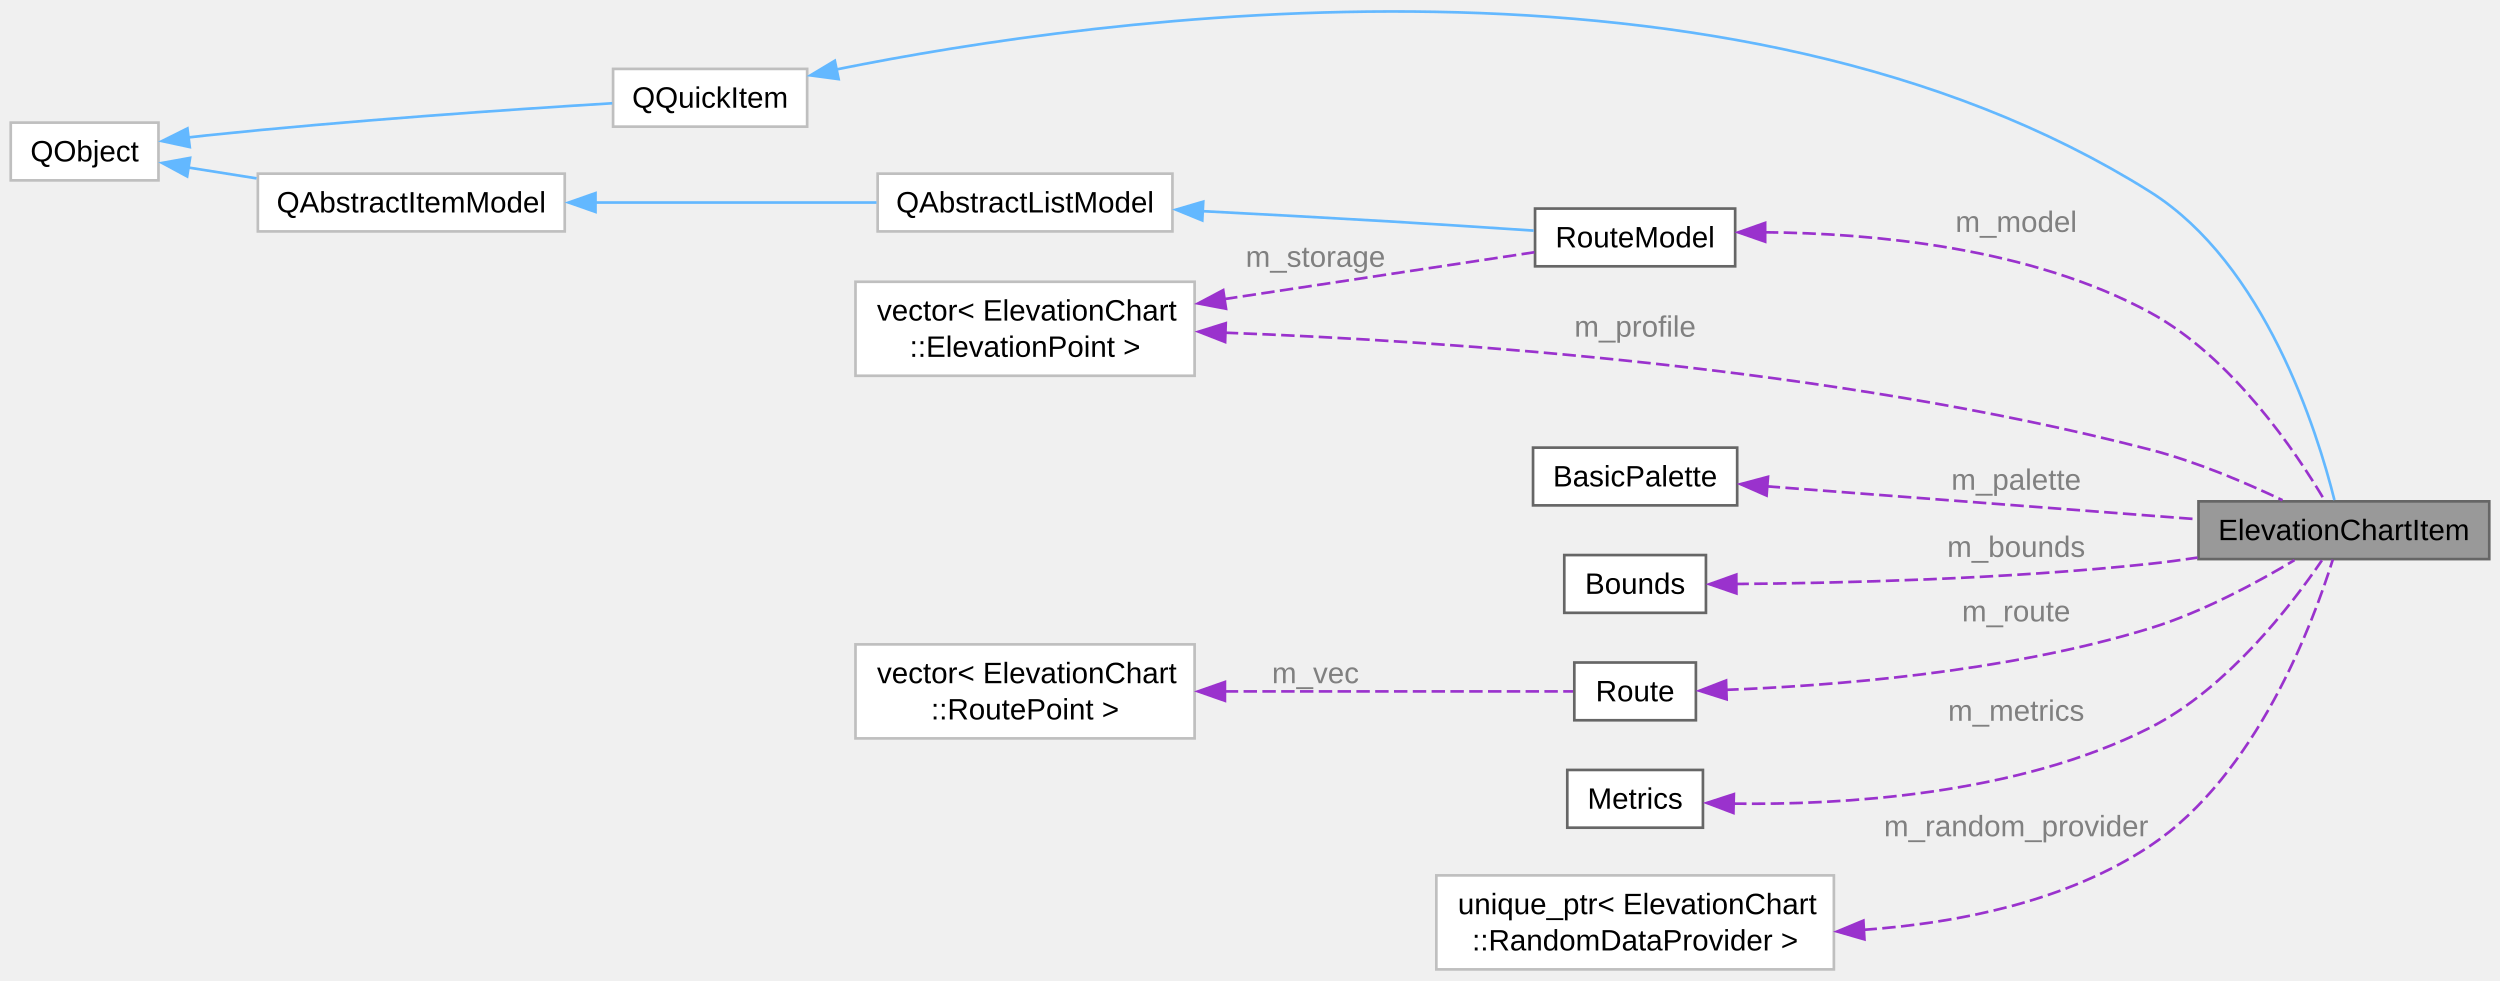
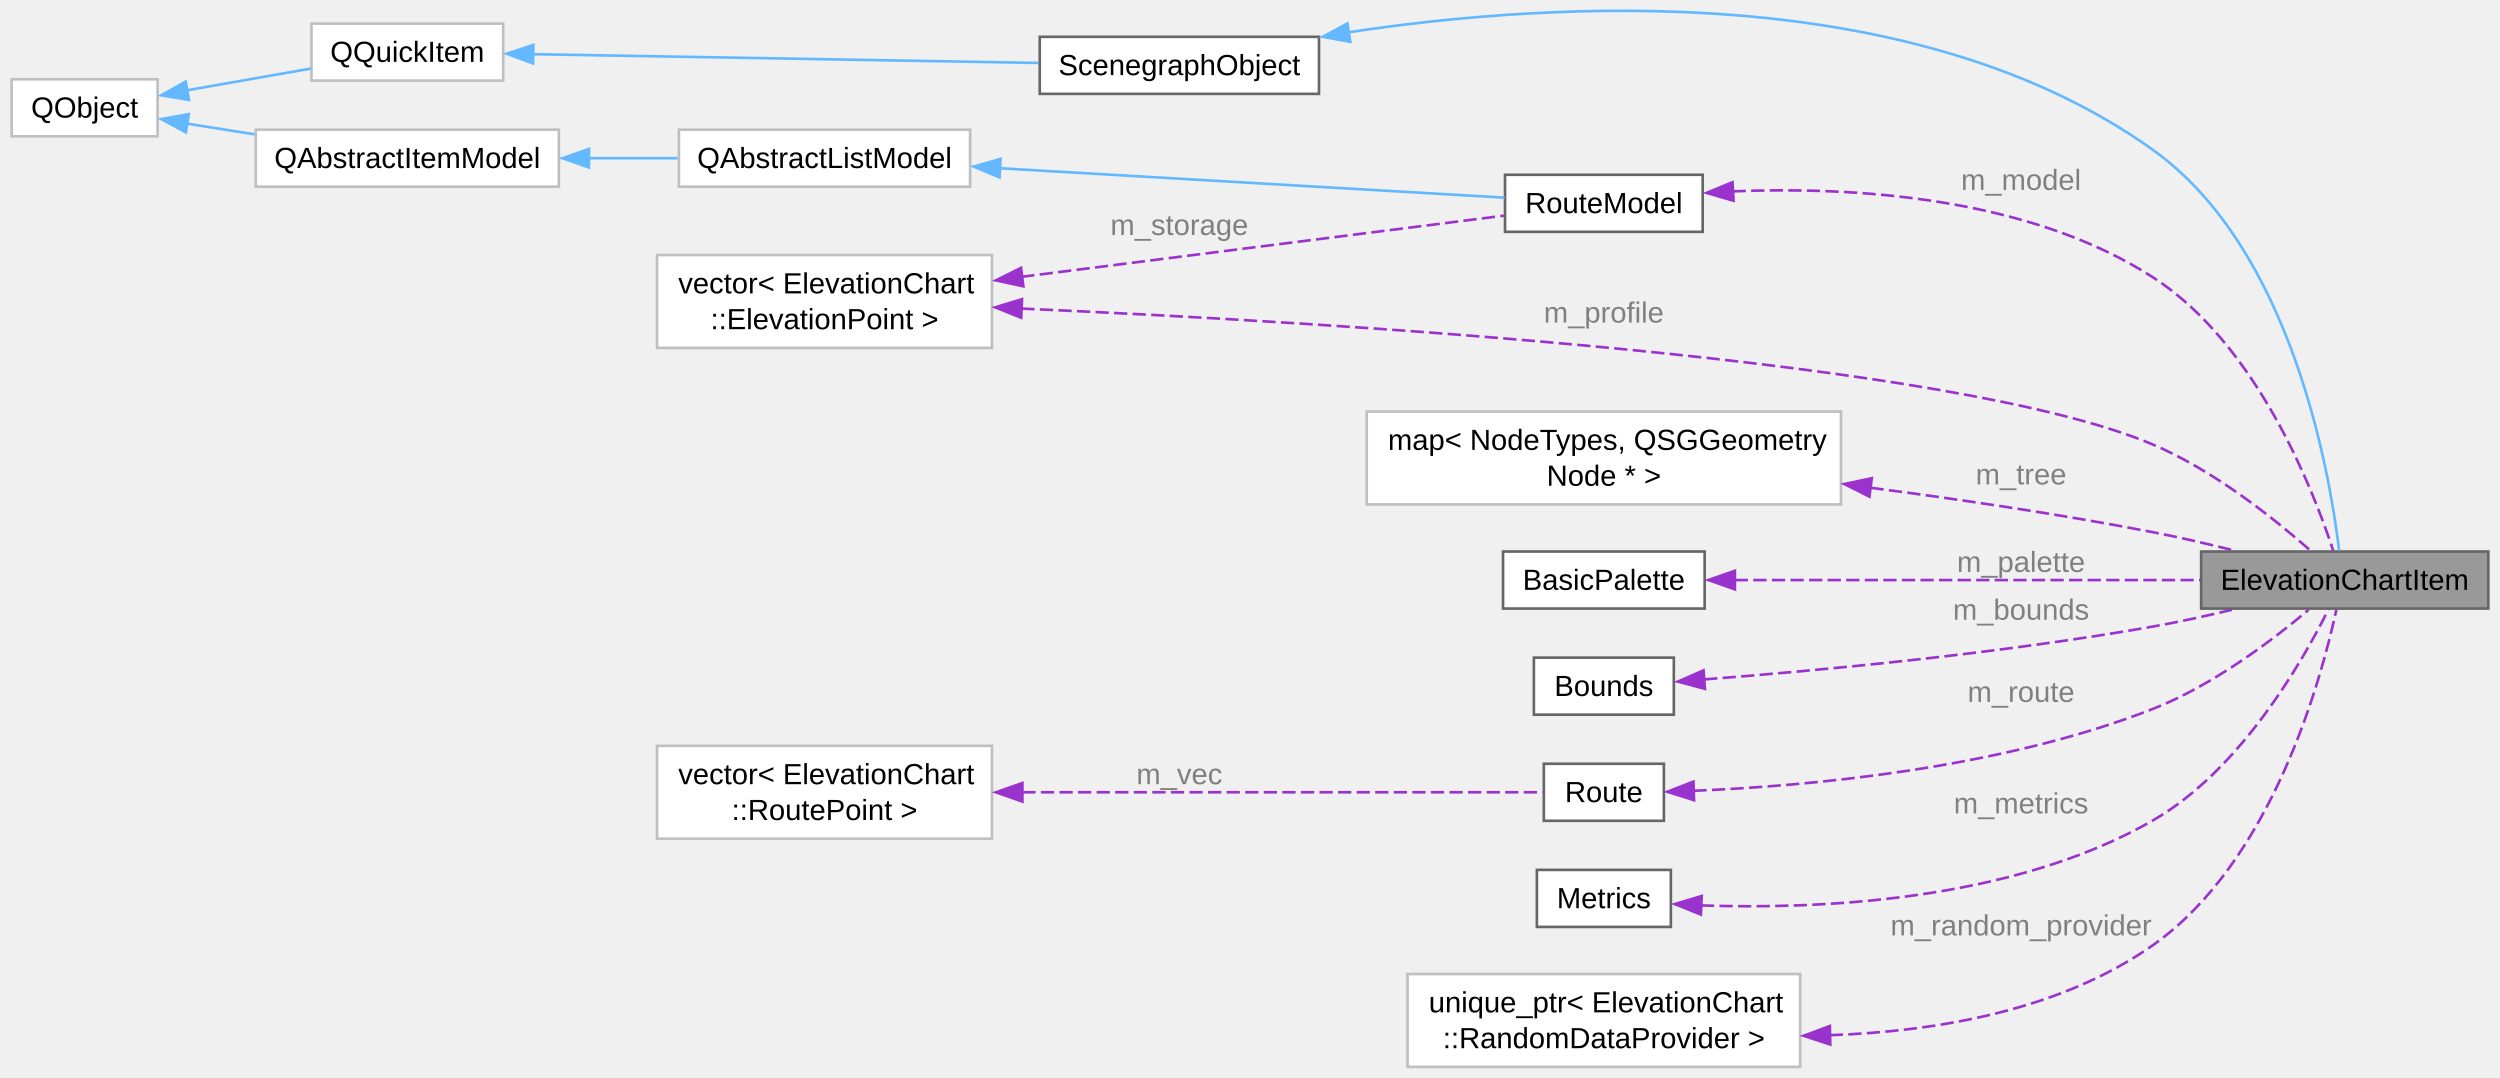
- <svg xmlns="http://www.w3.org/2000/svg" xmlns:xlink="http://www.w3.org/1999/xlink" width="931pt" height="365pt" viewBox="0.00 0.00 930.75 364.90">
-   <g id="graph0" class="graph" transform="scale(1 1) rotate(0) translate(4 360.9)">
+ <svg xmlns="http://www.w3.org/2000/svg" xmlns:xlink="http://www.w3.org/1999/xlink" width="942pt" height="406pt" viewBox="0.00 0.00 941.50 406.13">
+   <g id="graph0" class="graph" transform="scale(1 1) rotate(0) translate(4 402.13)">
    <g id="Node000001" class="node">
      <g id="a_Node000001">
        <a xlink:title="Основной класс библиотеки.">
-           <polygon fill="#999999" stroke="#666666" points="922.75,-174.25 814.5,-174.25 814.5,-152.75 922.75,-152.75 922.75,-174.25" />
-           <text text-anchor="middle" x="868.62" y="-159.8" font-family="Arial" font-size="11.00">ElevationChartItem</text>
+           <polygon fill="#999999" stroke="#666666" points="933.5,-194.25 825.25,-194.25 825.25,-172.75 933.5,-172.75 933.5,-194.25" />
+           <text text-anchor="middle" x="879.38" y="-179.8" font-family="Arial" font-size="11.00">ElevationChartItem</text>
        </a>
      </g>
    </g>
    <g id="Node000002" class="node">
      <g id="a_Node000002">
-         <a xlink:href="../../d7/d4d/classQQuickItem.html" target="_top" xlink:title=" ">
-           <polygon fill="white" stroke="#bfbfbf" points="296.5,-335.25 224.25,-335.25 224.25,-313.75 296.5,-313.75 296.5,-335.25" />
-           <text text-anchor="middle" x="260.38" y="-320.8" font-family="Arial" font-size="11.00">QQuickItem</text>
+         <a xlink:href="../../d6/d6b/classSG_1_1ScenegraphObject.html" target="_top" xlink:title="Базовый класс для объектов Qt Quick Scenegraph.">
+           <polygon fill="white" stroke="#666666" points="492.75,-388.25 387.5,-388.25 387.5,-366.75 492.75,-366.75 492.75,-388.25" />
+           <text text-anchor="middle" x="440.12" y="-373.8" font-family="Arial" font-size="11.00">ScenegraphObject</text>
        </a>
      </g>
    </g>
    <g id="edge1_Node000001_Node000002" class="edge">
      <g id="a_edge1_Node000001_Node000002">
        <a xlink:title=" ">
-           <path fill="none" stroke="#63b8ff" d="M307.49,-335.07C405.96,-354.93 640.52,-387.53 796.5,-289.5 839.25,-262.63 858.71,-200.28 865.11,-174.73" />
-           <polygon fill="#63b8ff" stroke="#63b8ff" points="308.22,-331.44 297.72,-332.84 306.8,-338.29 308.22,-331.44" />
+           <path fill="none" stroke="#63b8ff" d="M503.84,-389.95C582.46,-401.86 717.74,-409.69 807.25,-345.5 859.17,-308.27 873.67,-224.59 877.29,-194.52" />
+           <polygon fill="#63b8ff" stroke="#63b8ff" points="504.56,-386.36 494.14,-388.25 503.47,-393.28 504.56,-386.36" />
        </a>
      </g>
    </g>
    <g id="Node000003" class="node">
      <g id="a_Node000003">
-         <a xlink:title=" ">
-           <polygon fill="white" stroke="#bfbfbf" points="55,-315.25 0,-315.25 0,-293.75 55,-293.75 55,-315.25" />
-           <text text-anchor="middle" x="27.5" y="-300.8" font-family="Arial" font-size="11.00">QObject</text>
+         <a xlink:href="../../d7/d4d/classQQuickItem.html" target="_top" xlink:title=" ">
+           <polygon fill="white" stroke="#bfbfbf" points="185.25,-393.25 113,-393.25 113,-371.75 185.25,-371.75 185.25,-393.25" />
+           <text text-anchor="middle" x="149.12" y="-378.8" font-family="Arial" font-size="11.00">QQuickItem</text>
        </a>
      </g>
    </g>
    <g id="edge2_Node000002_Node000003" class="edge">
      <g id="a_edge2_Node000002_Node000003">
        <a xlink:title=" ">
-           <path fill="none" stroke="#63b8ff" d="M66.14,-309.73C68.46,-310.01 70.76,-310.26 73,-310.5 125.44,-316 186.4,-320.16 223.94,-322.46" />
-           <polygon fill="#63b8ff" stroke="#63b8ff" points="66.65,-306.15 56.3,-308.37 65.78,-313.09 66.65,-306.15" />
-         </a>
-       </g>
+           <path fill="none" stroke="#63b8ff" d="M196.47,-381.7C248.5,-380.8 332.73,-379.34 387.01,-378.4" />
+           <polygon fill="#63b8ff" stroke="#63b8ff" points="196.5,-378.21 186.56,-381.89 196.62,-385.21 196.5,-378.21" />
+         </a>
+       </g>
+     </g>
+     <g id="Node000004" class="node">
+       <g id="a_Node000004">
+         <a xlink:title=" ">
+           <polygon fill="white" stroke="#bfbfbf" points="55,-372.25 0,-372.25 0,-350.75 55,-350.75 55,-372.25" />
+           <text text-anchor="middle" x="27.5" y="-357.8" font-family="Arial" font-size="11.00">QObject</text>
+         </a>
+       </g>
+     </g>
+     <g id="edge3_Node000003_Node000004" class="edge">
+       <g id="a_edge3_Node000003_Node000004">
+         <a xlink:title=" ">
+           <path fill="none" stroke="#63b8ff" d="M65.8,-368.05C80.78,-370.68 97.96,-373.69 112.74,-376.29" />
+           <polygon fill="#63b8ff" stroke="#63b8ff" points="66.8,-364.49 56.35,-366.21 65.59,-371.39 66.8,-364.49" />
+         </a>
+       </g>
+     </g>
+     <g id="Node000012" class="node">
+       <g id="a_Node000012">
+         <a xlink:href="../../d0/d5a/classQAbstractItemModel.html" target="_top" xlink:title=" ">
+           <polygon fill="white" stroke="#bfbfbf" points="206.25,-353.25 92,-353.25 92,-331.75 206.25,-331.75 206.25,-353.25" />
+           <text text-anchor="middle" x="149.12" y="-338.8" font-family="Arial" font-size="11.00">QAbstractItemModel</text>
+         </a>
+       </g>
+     </g>
+     <g id="edge12_Node000012_Node000004" class="edge">
+       <g id="a_edge12_Node000012_Node000004">
+         <a xlink:title=" ">
+           <path fill="none" stroke="#63b8ff" d="M65.96,-355.55C74.08,-354.26 82.85,-352.87 91.52,-351.49" />
+           <polygon fill="#63b8ff" stroke="#63b8ff" points="65.67,-352.21 56.35,-357.24 66.77,-359.12 65.67,-352.21" />
+         </a>
+       </g>
+     </g>
+     <g id="Node000005" class="node">
+       <g id="a_Node000005">
+         <a xlink:title=" ">
+           <polygon fill="white" stroke="#bfbfbf" points="689.5,-247 510.75,-247 510.75,-212 689.5,-212 689.5,-247" />
+           <text text-anchor="start" x="518.75" y="-232.55" font-family="Arial" font-size="11.00">map&lt; NodeTypes, QSGGeometry</text>
+           <text text-anchor="middle" x="600.12" y="-219.05" font-family="Arial" font-size="11.00">Node * &gt;</text>
+         </a>
+       </g>
+     </g>
+     <g id="edge4_Node000001_Node000005" class="edge">
+       <g id="a_edge4_Node000001_Node000005">
+         <a xlink:title=" ">
+           <path fill="none" stroke="#9a32cd" stroke-dasharray="5,2" d="M700.62,-218.29C734.58,-213.85 772.7,-208.2 807.25,-201.5 817.13,-199.59 827.68,-197.14 837.56,-194.67" />
+           <polygon fill="#9a32cd" stroke="#9a32cd" points="700.22,-214.94 690.75,-219.69 701.12,-221.88 700.22,-214.94" />
+         </a>
+       </g>
+       <text text-anchor="middle" x="757.38" y="-219.55" font-family="Arial" font-size="11.00" fill="grey"> m_tree</text>
+     </g>
+     <g id="Node000006" class="node">
+       <g id="a_Node000006">
+         <a xlink:href="../../d8/d37/classSG_1_1BasicPalette.html" target="_top" xlink:title="Простейшая палитра цветов.">
+           <polygon fill="white" stroke="#666666" points="638.12,-194.25 562.12,-194.25 562.12,-172.75 638.12,-172.75 638.12,-194.25" />
+           <text text-anchor="middle" x="600.12" y="-179.8" font-family="Arial" font-size="11.00">BasicPalette</text>
+         </a>
+       </g>
+     </g>
+     <g id="edge5_Node000001_Node000006" class="edge">
+       <g id="a_edge5_Node000001_Node000006">
+         <a xlink:title=" ">
+           <path fill="none" stroke="#9a32cd" stroke-dasharray="5,2" d="M649.46,-183.5C698.5,-183.5 774.21,-183.5 824.98,-183.5" />
+           <polygon fill="#9a32cd" stroke="#9a32cd" points="649.52,-180 639.52,-183.5 649.52,-187 649.52,-180" />
+         </a>
+       </g>
+       <text text-anchor="middle" x="757.38" y="-186.55" font-family="Arial" font-size="11.00" fill="grey"> m_palette</text>
+     </g>
+     <g id="Node000007" class="node">
+       <g id="a_Node000007">
+         <a xlink:href="../../d6/d1e/classElevationChart_1_1Bounds.html" target="_top" xlink:title="Класс-гаджет, хранящий предельные значения осей X и Y.">
+           <polygon fill="white" stroke="#666666" points="626.5,-154.25 573.75,-154.25 573.75,-132.75 626.5,-132.75 626.5,-154.25" />
+           <text text-anchor="middle" x="600.12" y="-139.8" font-family="Arial" font-size="11.00">Bounds</text>
+         </a>
+       </g>
+     </g>
+     <g id="edge6_Node000001_Node000007" class="edge">
+       <g id="a_edge6_Node000001_Node000007">
+         <a xlink:title=" ">
+           <path fill="none" stroke="#9a32cd" stroke-dasharray="5,2" d="M637.9,-146.04C679.29,-149.23 748.44,-155.6 807.25,-166 816.89,-167.7 827.17,-169.97 836.83,-172.3" />
+           <polygon fill="#9a32cd" stroke="#9a32cd" points="638.22,-142.48 627.99,-145.22 637.7,-149.46 638.22,-142.48" />
+         </a>
+       </g>
+       <text text-anchor="middle" x="757.38" y="-168.55" font-family="Arial" font-size="11.00" fill="grey"> m_bounds</text>
+     </g>
+     <g id="Node000008" class="node">
+       <g id="a_Node000008">
+         <a xlink:href="../../de/d39/classElevationChart_1_1Route.html" target="_top" xlink:title="Набор последовательных точек на карте.">
+           <polygon fill="white" stroke="#666666" points="622.75,-114.25 577.5,-114.25 577.5,-92.75 622.75,-92.75 622.75,-114.25" />
+           <text text-anchor="middle" x="600.12" y="-99.8" font-family="Arial" font-size="11.00">Route</text>
+         </a>
+       </g>
+     </g>
+     <g id="edge7_Node000001_Node000008" class="edge">
+       <g id="a_edge7_Node000001_Node000008">
+         <a xlink:title=" ">
+           <path fill="none" stroke="#9a32cd" stroke-dasharray="5,2" d="M633.88,-104.06C675.54,-105.76 749.06,-112.09 807.25,-135 829.78,-143.87 852.28,-160.94 865.76,-172.27" />
+           <polygon fill="#9a32cd" stroke="#9a32cd" points="634.12,-100.53 624.01,-103.69 633.89,-107.53 634.12,-100.53" />
+         </a>
+       </g>
+       <text text-anchor="middle" x="757.38" y="-137.55" font-family="Arial" font-size="11.00" fill="grey"> m_route</text>
+     </g>
+     <g id="Node000009" class="node">
+       <g id="a_Node000009">
+         <a xlink:title=" ">
+           <polygon fill="white" stroke="#bfbfbf" points="369.5,-121 243.25,-121 243.25,-86 369.5,-86 369.5,-121" />
+           <text text-anchor="start" x="251.25" y="-106.55" font-family="Arial" font-size="11.00">vector&lt; ElevationChart</text>
+           <text text-anchor="middle" x="306.38" y="-93.05" font-family="Arial" font-size="11.00">::RoutePoint &gt;</text>
+         </a>
+       </g>
+     </g>
+     <g id="edge8_Node000008_Node000009" class="edge">
+       <g id="a_edge8_Node000008_Node000009">
+         <a xlink:title=" ">
+           <path fill="none" stroke="#9a32cd" stroke-dasharray="5,2" d="M380.93,-103.5C445.7,-103.5 535.92,-103.5 577.08,-103.5" />
+           <polygon fill="#9a32cd" stroke="#9a32cd" points="380.96,-100 370.96,-103.5 380.96,-107 380.96,-100" />
+         </a>
+       </g>
+       <text text-anchor="middle" x="440.12" y="-106.55" font-family="Arial" font-size="11.00" fill="grey"> m_vec</text>
    </g>
    <g id="Node000010" class="node">
      <g id="a_Node000010">
-         <a xlink:href="../../d0/d5a/classQAbstractItemModel.html" target="_top" xlink:title=" ">
-           <polygon fill="white" stroke="#bfbfbf" points="206.25,-296.25 92,-296.25 92,-274.75 206.25,-274.75 206.25,-296.25" />
-           <text text-anchor="middle" x="149.12" y="-281.8" font-family="Arial" font-size="11.00">QAbstractItemModel</text>
-         </a>
-       </g>
-     </g>
-     <g id="edge10_Node000010_Node000003" class="edge">
-       <g id="a_edge10_Node000010_Node000003">
-         <a xlink:title=" ">
-           <path fill="none" stroke="#63b8ff" d="M65.96,-298.55C74.08,-297.26 82.85,-295.87 91.52,-294.49" />
-           <polygon fill="#63b8ff" stroke="#63b8ff" points="65.67,-295.21 56.35,-300.24 66.77,-302.12 65.67,-295.21" />
-         </a>
-       </g>
-     </g>
-     <g id="Node000004" class="node">
-       <g id="a_Node000004">
-         <a xlink:href="../../d8/d37/classSG_1_1BasicPalette.html" target="_top" xlink:title="Простейшая палитра цветов.">
-           <polygon fill="white" stroke="#666666" points="642.75,-194.25 566.75,-194.25 566.75,-172.75 642.75,-172.75 642.75,-194.25" />
-           <text text-anchor="middle" x="604.75" y="-179.8" font-family="Arial" font-size="11.00">BasicPalette</text>
-         </a>
-       </g>
-     </g>
-     <g id="edge3_Node000001_Node000004" class="edge">
-       <g id="a_edge3_Node000001_Node000004">
-         <a xlink:title=" ">
-           <path fill="none" stroke="#9a32cd" stroke-dasharray="5,2" d="M653.73,-179.84C699.11,-176.37 767.08,-171.18 814.17,-167.58" />
-           <polygon fill="#9a32cd" stroke="#9a32cd" points="653.7,-176.4 643.99,-180.66 654.23,-183.38 653.7,-176.4" />
-         </a>
-       </g>
-       <text text-anchor="middle" x="746.62" y="-178.55" font-family="Arial" font-size="11.00" fill="grey"> m_palette</text>
-     </g>
-     <g id="Node000005" class="node">
-       <g id="a_Node000005">
-         <a xlink:href="../../d6/d1e/classElevationChart_1_1Bounds.html" target="_top" xlink:title="Класс-гаджет, хранящий предельные значения осей X и Y.">
-           <polygon fill="white" stroke="#666666" points="631.12,-154.25 578.38,-154.25 578.38,-132.75 631.12,-132.75 631.12,-154.25" />
-           <text text-anchor="middle" x="604.75" y="-139.8" font-family="Arial" font-size="11.00">Bounds</text>
-         </a>
-       </g>
-     </g>
-     <g id="edge4_Node000001_Node000005" class="edge">
-       <g id="a_edge4_Node000001_Node000005">
-         <a xlink:title=" ">
-           <path fill="none" stroke="#9a32cd" stroke-dasharray="5,2" d="M642.1,-143.48C680.55,-143.79 742.96,-145.27 796.5,-151 802.23,-151.61 808.2,-152.41 814.14,-153.3" />
-           <polygon fill="#9a32cd" stroke="#9a32cd" points="642.46,-139.97 632.44,-143.41 642.42,-146.97 642.46,-139.97" />
-         </a>
-       </g>
-       <text text-anchor="middle" x="746.62" y="-153.55" font-family="Arial" font-size="11.00" fill="grey"> m_bounds</text>
-     </g>
-     <g id="Node000006" class="node">
-       <g id="a_Node000006">
-         <a xlink:href="../../de/d39/classElevationChart_1_1Route.html" target="_top" xlink:title="Набор последовательных точек на карте.">
-           <polygon fill="white" stroke="#666666" points="627.38,-114.25 582.12,-114.25 582.12,-92.75 627.38,-92.75 627.38,-114.25" />
-           <text text-anchor="middle" x="604.75" y="-99.8" font-family="Arial" font-size="11.00">Route</text>
-         </a>
-       </g>
-     </g>
-     <g id="edge5_Node000001_Node000006" class="edge">
-       <g id="a_edge5_Node000001_Node000006">
-         <a xlink:title=" ">
-           <path fill="none" stroke="#9a32cd" stroke-dasharray="5,2" d="M638.31,-104.06C676.87,-105.5 742.65,-110.44 796.5,-127 815.87,-132.96 836.28,-143.99 850.24,-152.37" />
-           <polygon fill="#9a32cd" stroke="#9a32cd" points="638.83,-100.54 628.72,-103.73 638.61,-107.54 638.83,-100.54" />
-         </a>
-       </g>
-       <text text-anchor="middle" x="746.62" y="-129.55" font-family="Arial" font-size="11.00" fill="grey"> m_route</text>
-     </g>
-     <g id="Node000007" class="node">
-       <g id="a_Node000007">
-         <a xlink:title=" ">
-           <polygon fill="white" stroke="#bfbfbf" points="440.75,-121 314.5,-121 314.5,-86 440.75,-86 440.75,-121" />
-           <text text-anchor="start" x="322.5" y="-106.55" font-family="Arial" font-size="11.00">vector&lt; ElevationChart</text>
-           <text text-anchor="middle" x="377.62" y="-93.05" font-family="Arial" font-size="11.00">::RoutePoint &gt;</text>
-         </a>
-       </g>
-     </g>
-     <g id="edge6_Node000006_Node000007" class="edge">
-       <g id="a_edge6_Node000006_Node000007">
-         <a xlink:title=" ">
-           <path fill="none" stroke="#9a32cd" stroke-dasharray="5,2" d="M451.98,-103.5C497.07,-103.5 551.76,-103.5 581.63,-103.5" />
-           <polygon fill="#9a32cd" stroke="#9a32cd" points="452.04,-100 442.04,-103.5 452.04,-107 452.04,-100" />
-         </a>
-       </g>
-       <text text-anchor="middle" x="485.75" y="-106.55" font-family="Arial" font-size="11.00" fill="grey"> m_vec</text>
-     </g>
-     <g id="Node000008" class="node">
-       <g id="a_Node000008">
        <a xlink:href="../../d6/de1/classElevationChart_1_1RouteModel.html" target="_top" xlink:title="Модель точек пути для профиля высот.">
-           <polygon fill="white" stroke="#666666" points="642,-283.25 567.5,-283.25 567.5,-261.75 642,-261.75 642,-283.25" />
-           <text text-anchor="middle" x="604.75" y="-268.8" font-family="Arial" font-size="11.00">RouteModel</text>
-         </a>
-       </g>
-     </g>
-     <g id="edge7_Node000001_Node000008" class="edge">
-       <g id="a_edge7_Node000001_Node000008">
-         <a xlink:title=" ">
-           <path fill="none" stroke="#9a32cd" stroke-dasharray="5,2" d="M653.06,-274.42C693.5,-274.06 752.02,-268.69 796.5,-244.5 827.08,-227.87 850.77,-192.65 861.44,-174.63" />
-           <polygon fill="#9a32cd" stroke="#9a32cd" points="653.17,-270.92 643.17,-274.4 653.16,-277.92 653.17,-270.92" />
-         </a>
-       </g>
-       <text text-anchor="middle" x="746.62" y="-274.55" font-family="Arial" font-size="11.00" fill="grey"> m_model</text>
-     </g>
-     <g id="Node000009" class="node">
-       <g id="a_Node000009">
-         <a xlink:href="../../d5/d2d/classQAbstractListModel.html" target="_top" xlink:title=" ">
-           <polygon fill="white" stroke="#bfbfbf" points="432.5,-296.25 322.75,-296.25 322.75,-274.75 432.5,-274.75 432.5,-296.25" />
-           <text text-anchor="middle" x="377.62" y="-281.8" font-family="Arial" font-size="11.00">QAbstractListModel</text>
-         </a>
-       </g>
-     </g>
-     <g id="edge8_Node000008_Node000009" class="edge">
-       <g id="a_edge8_Node000008_Node000009">
-         <a xlink:title=" ">
-           <path fill="none" stroke="#63b8ff" d="M443.67,-282.28C465.62,-281.15 490.25,-279.83 512.75,-278.5 530.61,-277.45 550.43,-276.15 567.01,-275.04" />
-           <polygon fill="#63b8ff" stroke="#63b8ff" points="443.61,-278.83 433.8,-282.84 443.97,-285.83 443.61,-278.83" />
-         </a>
-       </g>
-     </g>
-     <g id="edge9_Node000009_Node000010" class="edge">
-       <g id="a_edge9_Node000009_Node000010">
-         <a xlink:title=" ">
-           <path fill="none" stroke="#63b8ff" d="M217.33,-285.5C250.83,-285.5 290.81,-285.5 322.33,-285.5" />
-           <polygon fill="#63b8ff" stroke="#63b8ff" points="217.7,-282 207.7,-285.5 217.7,-289 217.7,-282" />
-         </a>
-       </g>
+           <polygon fill="white" stroke="#666666" points="637.38,-336.25 562.88,-336.25 562.88,-314.75 637.38,-314.75 637.38,-336.25" />
+           <text text-anchor="middle" x="600.12" y="-321.8" font-family="Arial" font-size="11.00">RouteModel</text>
+         </a>
+       </g>
+     </g>
+     <g id="edge9_Node000001_Node000010" class="edge">
+       <g id="a_edge9_Node000001_Node000010">
+         <a xlink:title=" ">
+           <path fill="none" stroke="#9a32cd" stroke-dasharray="5,2" d="M648.64,-330C693.14,-331.83 759.72,-328.23 807.25,-297.5 846.04,-272.42 867.37,-217.94 875.05,-194.54" />
+           <polygon fill="#9a32cd" stroke="#9a32cd" points="649,-326.46 638.83,-329.43 648.63,-333.45 649,-326.46" />
+         </a>
+       </g>
+       <text text-anchor="middle" x="757.38" y="-330.55" font-family="Arial" font-size="11.00" fill="grey"> m_model</text>
    </g>
    <g id="Node000011" class="node">
      <g id="a_Node000011">
-         <a xlink:title=" ">
-           <polygon fill="white" stroke="#bfbfbf" points="440.75,-256 314.5,-256 314.5,-221 440.75,-221 440.75,-256" />
-           <text text-anchor="start" x="322.5" y="-241.55" font-family="Arial" font-size="11.00">vector&lt; ElevationChart</text>
-           <text text-anchor="middle" x="377.62" y="-228.05" font-family="Arial" font-size="11.00">::ElevationPoint &gt;</text>
-         </a>
-       </g>
-     </g>
-     <g id="edge14_Node000001_Node000011" class="edge">
-       <g id="a_edge14_Node000001_Node000011">
-         <a xlink:title=" ">
-           <path fill="none" stroke="#9a32cd" stroke-dasharray="5,2" d="M451.99,-237.04C536.35,-233.9 678.41,-224.06 796.5,-193.5 813.63,-189.07 832,-181.23 845.78,-174.68" />
-           <polygon fill="#9a32cd" stroke="#9a32cd" points="452.11,-233.57 442.24,-237.42 452.35,-240.57 452.11,-233.57" />
-         </a>
-       </g>
-       <text text-anchor="middle" x="604.75" y="-235.55" font-family="Arial" font-size="11.00" fill="grey"> m_profile</text>
-     </g>
-     <g id="edge11_Node000008_Node000011" class="edge">
-       <g id="a_edge11_Node000008_Node000011">
-         <a xlink:title=" ">
-           <path fill="none" stroke="#9a32cd" stroke-dasharray="5,2" d="M451.73,-249.54C490.36,-255.38 536.1,-262.28 567.25,-266.99" />
-           <polygon fill="#9a32cd" stroke="#9a32cd" points="452.45,-245.96 442.04,-247.93 451.4,-252.88 452.45,-245.96" />
-         </a>
-       </g>
-       <text text-anchor="middle" x="485.75" y="-261.55" font-family="Arial" font-size="11.00" fill="grey"> m_storage</text>
-     </g>
-     <g id="Node000012" class="node">
-       <g id="a_Node000012">
-         <a xlink:href="../../dc/da9/classElevationChart_1_1Metrics.html" target="_top" xlink:title="Класс-гаджет, хранящий входные данные для расчета коррекции по ЛТХ.">
-           <polygon fill="white" stroke="#666666" points="630,-74.25 579.5,-74.25 579.5,-52.75 630,-52.75 630,-74.25" />
-           <text text-anchor="middle" x="604.75" y="-59.8" font-family="Arial" font-size="11.00">Metrics</text>
-         </a>
-       </g>
-     </g>
-     <g id="edge12_Node000001_Node000012" class="edge">
-       <g id="a_edge12_Node000001_Node000012">
-         <a xlink:title=" ">
-           <path fill="none" stroke="#9a32cd" stroke-dasharray="5,2" d="M641.22,-61.71C681.14,-61.17 746.88,-64.8 796.5,-90 825.31,-104.63 849.11,-135.61 860.45,-152.29" />
-           <polygon fill="#9a32cd" stroke="#9a32cd" points="641.35,-58.23 631.44,-61.97 641.52,-65.23 641.35,-58.23" />
-         </a>
-       </g>
-       <text text-anchor="middle" x="746.62" y="-92.55" font-family="Arial" font-size="11.00" fill="grey"> m_metrics</text>
+         <a xlink:href="../../d5/d2d/classQAbstractListModel.html" target="_top" xlink:title=" ">
+           <polygon fill="white" stroke="#bfbfbf" points="361.25,-353.25 251.5,-353.25 251.5,-331.75 361.25,-331.75 361.25,-353.25" />
+           <text text-anchor="middle" x="306.38" y="-338.8" font-family="Arial" font-size="11.00">QAbstractListModel</text>
+         </a>
+       </g>
+     </g>
+     <g id="edge10_Node000010_Node000011" class="edge">
+       <g id="a_edge10_Node000010_Node000011">
+         <a xlink:title=" ">
+           <path fill="none" stroke="#63b8ff" d="M372.21,-338.72C430.86,-335.3 515.13,-330.39 562.74,-327.62" />
+           <polygon fill="#63b8ff" stroke="#63b8ff" points="372.35,-335.27 362.57,-339.34 372.75,-342.25 372.35,-335.27" />
+         </a>
+       </g>
+     </g>
+     <g id="edge11_Node000011_Node000012" class="edge">
+       <g id="a_edge11_Node000011_Node000012">
+         <a xlink:title=" ">
+           <path fill="none" stroke="#63b8ff" d="M217.29,-342.5C228.55,-342.5 240.11,-342.5 251,-342.5" />
+           <polygon fill="#63b8ff" stroke="#63b8ff" points="217.61,-339 207.61,-342.5 217.61,-346 217.61,-339" />
+         </a>
+       </g>
    </g>
    <g id="Node000013" class="node">
      <g id="a_Node000013">
        <a xlink:title=" ">
-           <polygon fill="white" stroke="#bfbfbf" points="678.75,-35 530.75,-35 530.75,0 678.75,0 678.75,-35" />
-           <text text-anchor="start" x="538.75" y="-20.55" font-family="Arial" font-size="11.00">unique_ptr&lt; ElevationChart</text>
-           <text text-anchor="middle" x="604.75" y="-7.05" font-family="Arial" font-size="11.00">::RandomDataProvider &gt;</text>
-         </a>
-       </g>
-     </g>
-     <g id="edge13_Node000001_Node000013" class="edge">
-       <g id="a_edge13_Node000001_Node000013">
-         <a xlink:title=" ">
-           <path fill="none" stroke="#9a32cd" stroke-dasharray="5,2" d="M689.79,-14.72C725.25,-17.24 765.43,-25.32 796.5,-46 836,-72.3 857.07,-128.71 864.49,-152.53" />
-           <polygon fill="#9a32cd" stroke="#9a32cd" points="690.13,-11.17 679.95,-14.1 689.74,-18.16 690.13,-11.17" />
-         </a>
-       </g>
-       <text text-anchor="middle" x="746.62" y="-49.55" font-family="Arial" font-size="11.00" fill="grey"> m_random_provider</text>
+           <polygon fill="white" stroke="#bfbfbf" points="369.5,-306 243.25,-306 243.25,-271 369.5,-271 369.5,-306" />
+           <text text-anchor="start" x="251.25" y="-291.55" font-family="Arial" font-size="11.00">vector&lt; ElevationChart</text>
+           <text text-anchor="middle" x="306.38" y="-278.05" font-family="Arial" font-size="11.00">::ElevationPoint &gt;</text>
+         </a>
+       </g>
+     </g>
+     <g id="edge16_Node000001_Node000013" class="edge">
+       <g id="a_edge16_Node000001_Node000013">
+         <a xlink:title=" ">
+           <path fill="none" stroke="#9a32cd" stroke-dasharray="5,2" d="M380.55,-285.82C500.27,-280.57 732.22,-266.52 807.25,-234.5 830.17,-224.72 852.91,-206.54 866.3,-194.74" />
+           <polygon fill="#9a32cd" stroke="#9a32cd" points="380.51,-282.36 370.67,-286.29 380.81,-289.36 380.51,-282.36" />
+         </a>
+       </g>
+       <text text-anchor="middle" x="600.12" y="-280.55" font-family="Arial" font-size="11.00" fill="grey"> m_profile</text>
+     </g>
+     <g id="edge13_Node000010_Node000013" class="edge">
+       <g id="a_edge13_Node000010_Node000013">
+         <a xlink:title=" ">
+           <path fill="none" stroke="#9a32cd" stroke-dasharray="5,2" d="M380.53,-297.78C438.46,-305.12 516.96,-315.08 562.42,-320.84" />
+           <polygon fill="#9a32cd" stroke="#9a32cd" points="381.32,-294.22 370.96,-296.44 380.44,-301.17 381.32,-294.22" />
+         </a>
+       </g>
+       <text text-anchor="middle" x="440.12" y="-313.55" font-family="Arial" font-size="11.00" fill="grey"> m_storage</text>
+     </g>
+     <g id="Node000014" class="node">
+       <g id="a_Node000014">
+         <a xlink:href="../../dc/da9/classElevationChart_1_1Metrics.html" target="_top" xlink:title="Класс-гаджет, хранящий входные данные для расчета коррекции по ЛТХ.">
+           <polygon fill="white" stroke="#666666" points="625.38,-74.25 574.88,-74.25 574.88,-52.75 625.38,-52.75 625.38,-74.25" />
+           <text text-anchor="middle" x="600.12" y="-59.8" font-family="Arial" font-size="11.00">Metrics</text>
+         </a>
+       </g>
+     </g>
+     <g id="edge14_Node000001_Node000014" class="edge">
+       <g id="a_edge14_Node000001_Node000014">
+         <a xlink:title=" ">
+           <path fill="none" stroke="#9a32cd" stroke-dasharray="5,2" d="M636.7,-60.87C679.95,-59.33 753.79,-62.15 807.25,-93 840.13,-111.98 863.38,-152.64 873.19,-172.34" />
+           <polygon fill="#9a32cd" stroke="#9a32cd" points="636.7,-57.41 626.87,-61.37 637.02,-64.41 636.7,-57.41" />
+         </a>
+       </g>
+       <text text-anchor="middle" x="757.38" y="-95.55" font-family="Arial" font-size="11.00" fill="grey"> m_metrics</text>
+     </g>
+     <g id="Node000015" class="node">
+       <g id="a_Node000015">
+         <a xlink:title=" ">
+           <polygon fill="white" stroke="#bfbfbf" points="674.12,-35 526.12,-35 526.12,0 674.12,0 674.12,-35" />
+           <text text-anchor="start" x="534.12" y="-20.55" font-family="Arial" font-size="11.00">unique_ptr&lt; ElevationChart</text>
+           <text text-anchor="middle" x="600.12" y="-7.05" font-family="Arial" font-size="11.00">::RandomDataProvider &gt;</text>
+         </a>
+       </g>
+     </g>
+     <g id="edge15_Node000001_Node000015" class="edge">
+       <g id="a_edge15_Node000001_Node000015">
+         <a xlink:title=" ">
+           <path fill="none" stroke="#9a32cd" stroke-dasharray="5,2" d="M685.26,-11.94C725.44,-13.33 772.26,-21.26 807.25,-46 851.8,-77.5 870.42,-145.5 876.22,-172.31" />
+           <polygon fill="#9a32cd" stroke="#9a32cd" points="685.46,-8.42 675.39,-11.72 685.32,-15.42 685.46,-8.42" />
+         </a>
+       </g>
+       <text text-anchor="middle" x="757.38" y="-49.55" font-family="Arial" font-size="11.00" fill="grey"> m_random_provider</text>
    </g>
  </g>
</svg>
